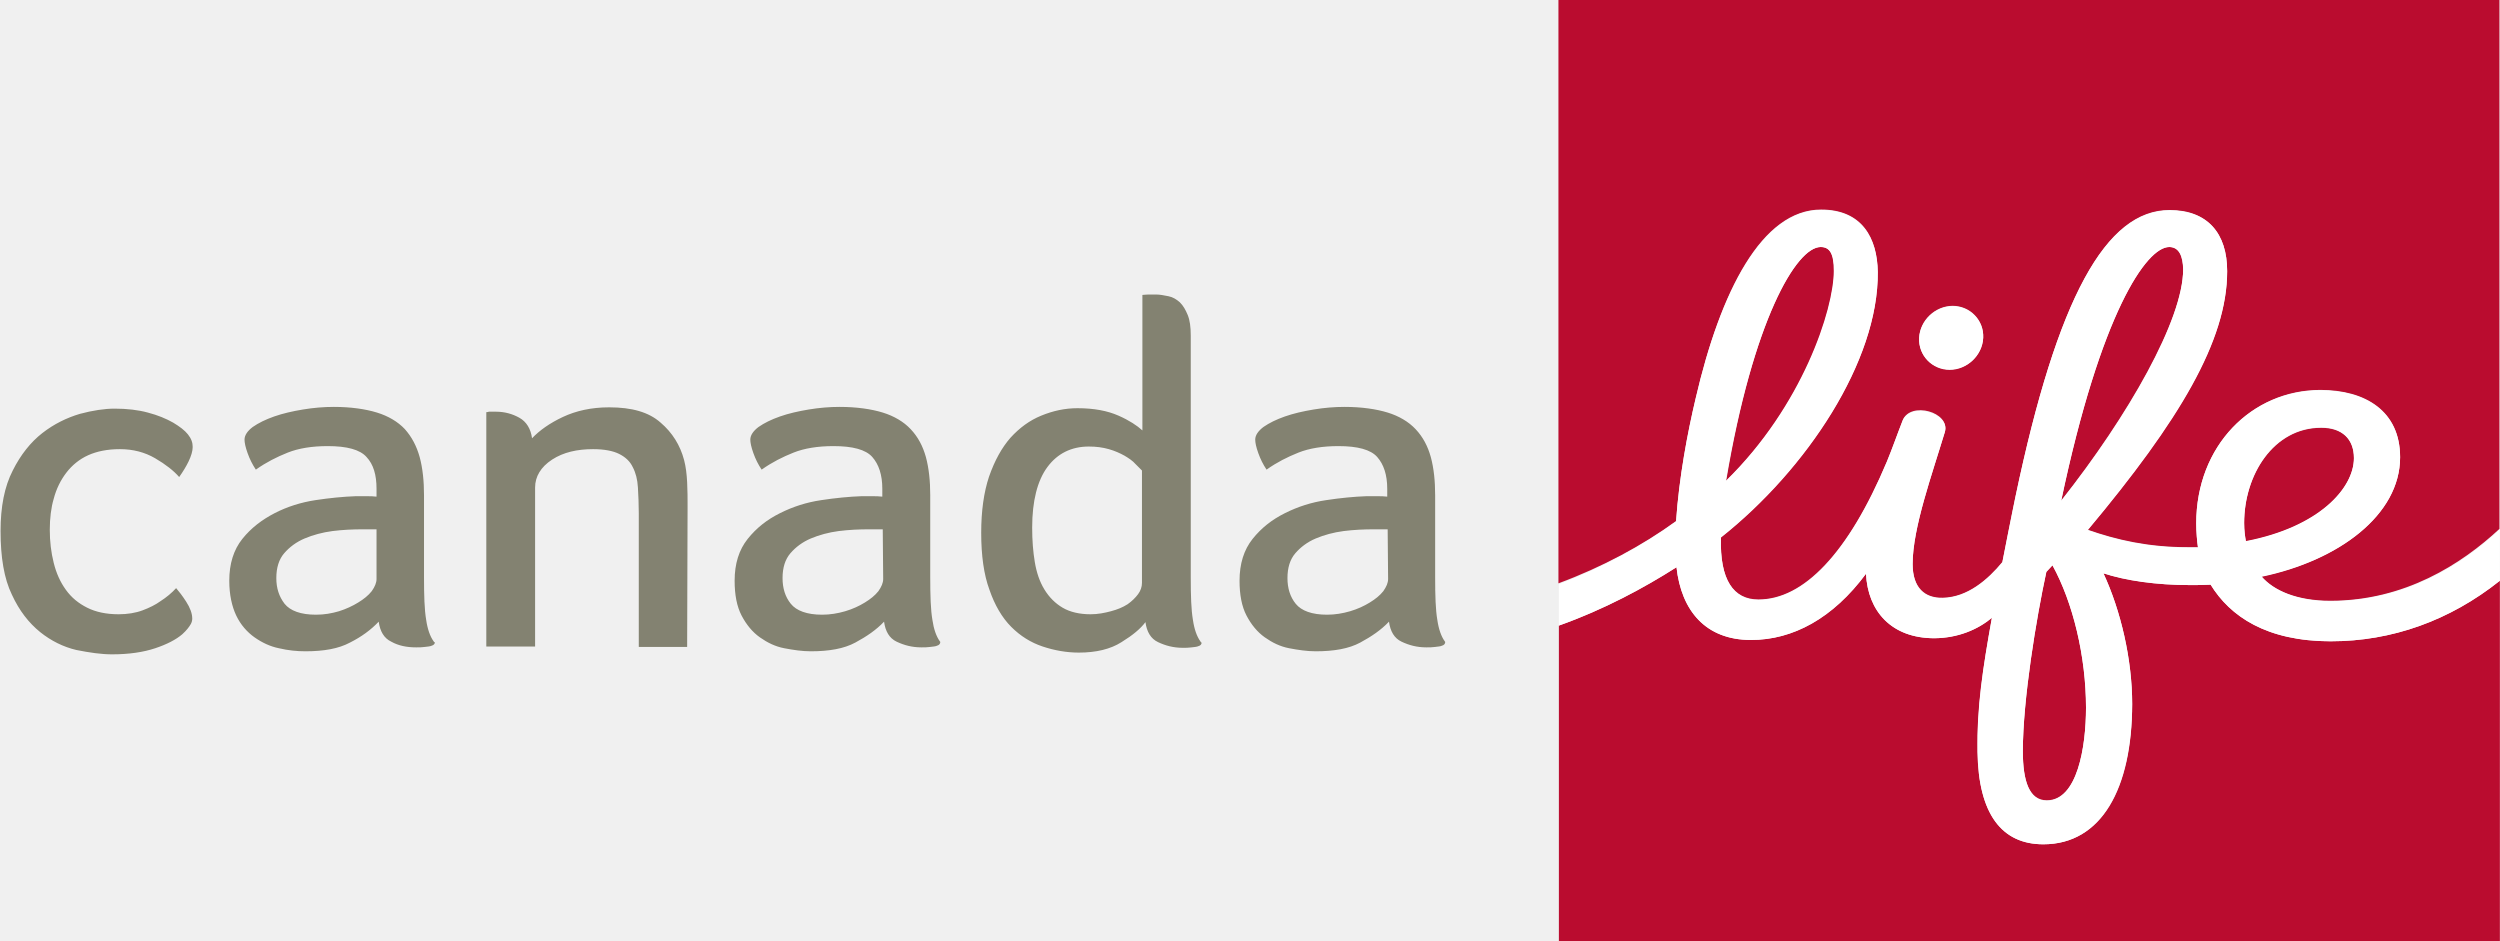
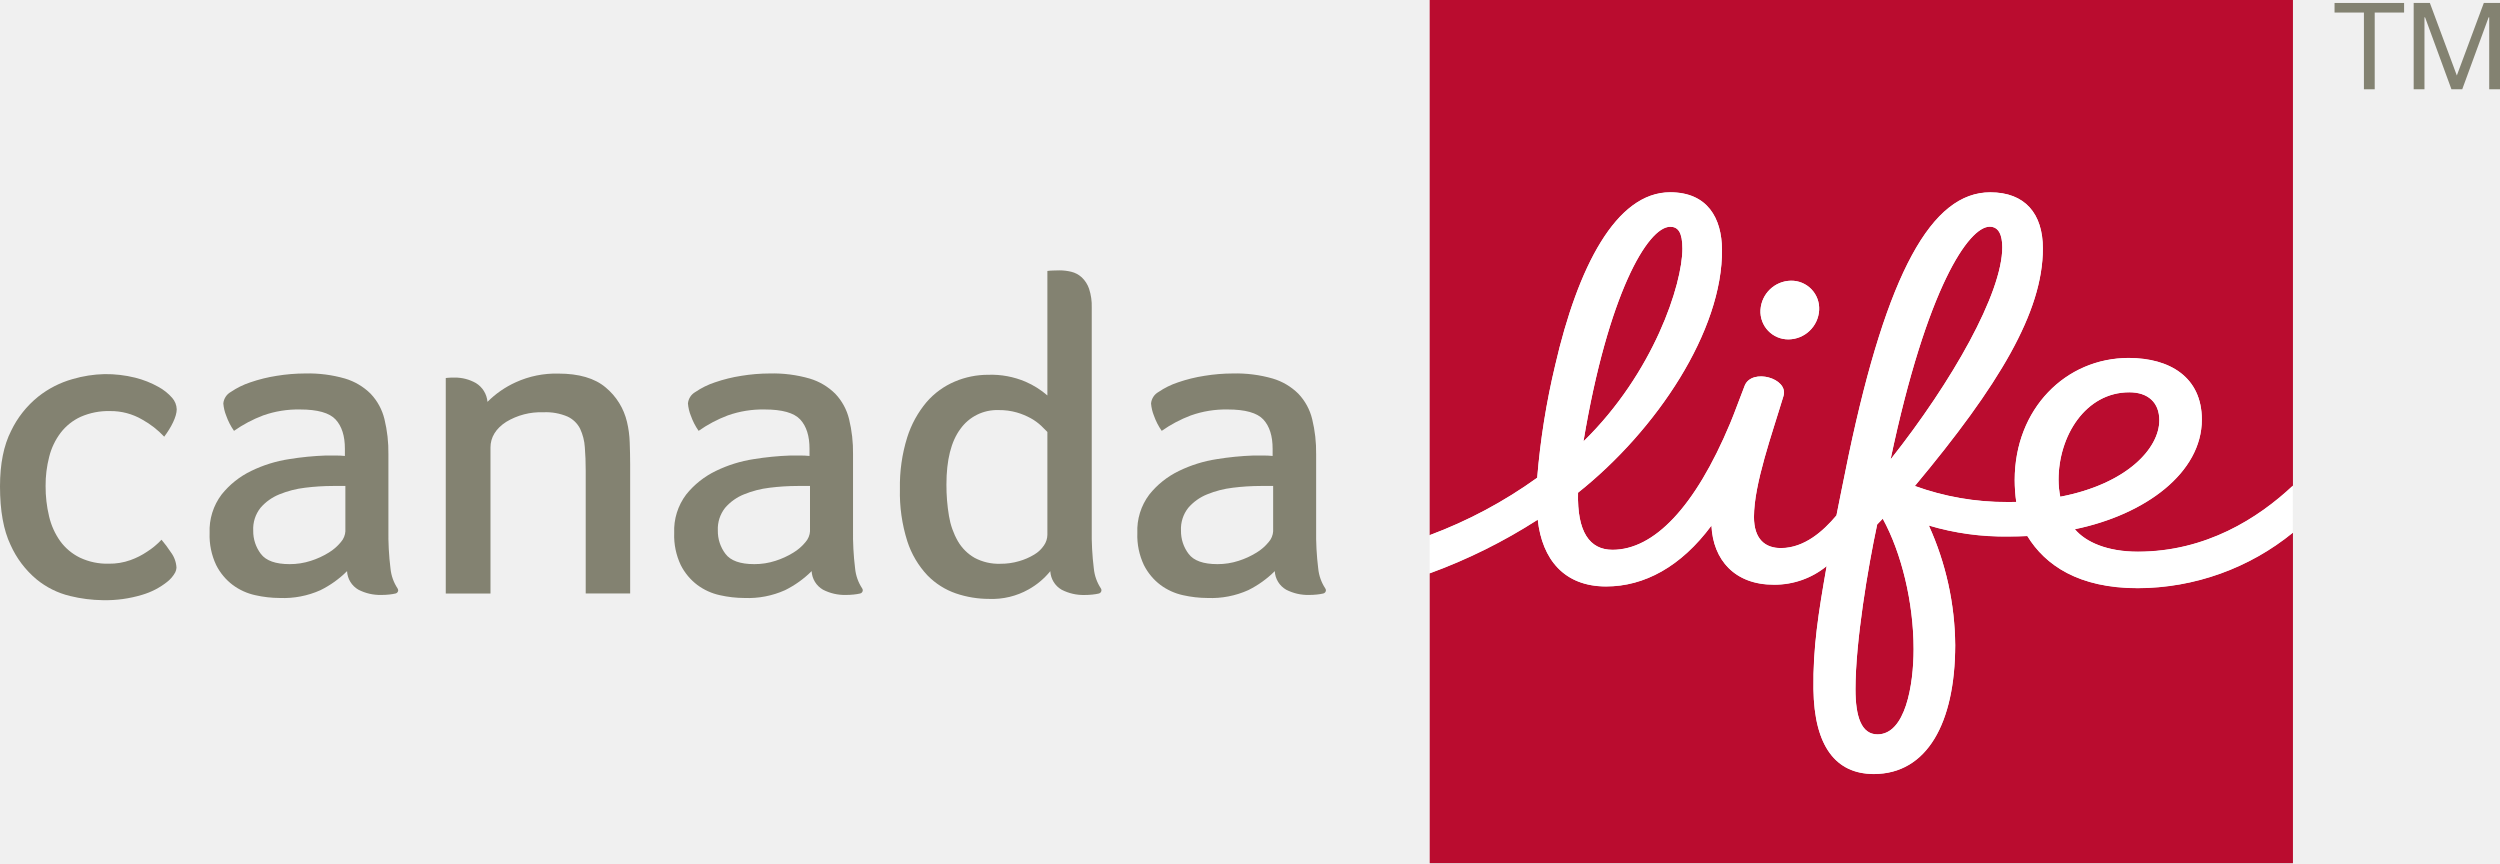
- <svg xmlns="http://www.w3.org/2000/svg" height="941" viewBox="0 0 573.8 216" width="2500">
-   <path d="m0 0h573.8v216h-573.8z" fill="none" />
-   <g fill="#ba0c2f">
-     <path d="m532.8 98.2c-11 0-17.7 10.9-17.7 21.9 0 1.7.2 3 .4 4.2 16.7-3.2 24.8-12.1 24.8-19.1 0-4.5-2.8-7-7.5-7z" />
-     <path d="m384.7 119.6c.7-10.1 2.6-20.2 4.5-28.2 5.7-24.6 15.2-43.3 28.8-43.3 9.4 0 12.9 6.5 13 14.3.2 20.4-16.3 45.2-36 60.9-.3 9.8 2.9 14.3 8.6 14.3 10.3 0 20.6-10.5 29.5-31.7 1.2-2.9 2.4-6.2 3.6-9.4 1.8-4.5 11-1.9 9.7 2.6-2.8 9.5-7.4 22-7.4 30.3 0 5.5 2.8 7.9 6.9 7.8 5.7-.1 10.4-4.2 13.7-8.2 0 0 2.3-11.8 3-15 9.7-45.9 20.8-65.8 35.4-65.8 8.7 0 13.2 5.4 13.2 14 0 15.9-11 34.2-32 59.4 6.6 2.3 13.8 4 23 4h2.3c-.2-1.3-.4-3.6-.4-5.5 0-17.8 12.8-30.6 28.5-30.6 10.3 0 18.3 4.8 18.3 15.4 0 13.3-14.1 23.8-31.8 27.4 2.8 3.3 8.2 5.6 15.8 5.6 17 0 30.1-8.4 38.8-16.5v-121.4h-216v133.9c10-3.7 19.3-8.7 27-14.3zm63.5-49.4c4 0 7.2 3.3 7 7.3s-3.6 7.3-7.7 7.3-7.2-3.3-7-7.3 3.7-7.3 7.7-7.3z" />
-     <path d="m497.9 56.7c-5.2 0-15.7 15-24.8 58.2 15.4-19.5 28-41.6 28-53.1-.1-2.9-.9-5.1-3.2-5.1zm37.1 90.5c-14.8 0-23.2-5.8-27.6-13-1.5.1-3.2.1-4.7.1-7.8 0-14.9-1.1-19.9-2.7 4 8.6 6.6 19.8 6.6 30 0 19.4-7 32.2-20.4 32.2-9.5 0-14.9-6.9-15.1-21.2-.1-10.4 1.2-19.1 3.3-30.8-3.2 2.7-7.8 4.6-13.2 4.7-9.8 0-15.3-6.2-15.7-14.8-7.6 10.3-16.8 15.2-26.4 15.2-10.4 0-16-6.7-17.1-16.7-7.5 4.8-16.6 9.7-27 13.4v72.4h216v-82.7c-11.6 9.2-24.9 13.9-38.8 13.9zm-117.1-90.5c-5.6 0-15.5 16.8-21.7 53.7 17.6-17.1 24.8-39.3 24.8-48.2 0-4.1-1.1-5.5-3.1-5.5z" />
-     <path d="m469.7 131.2c-2.3 10.6-5.4 29.4-5.4 41.2 0 6.9 1.5 11.3 5.5 11.3 7 0 9-12.2 9-21.3 0-11.8-3-24.1-7.7-32.7z" />
-   </g>
-   <path d="m11.4 121.6c0 2.7.3 5.2.9 7.6s1.5 4.4 2.8 6.2 2.9 3.1 4.9 4.1 4.4 1.5 7.2 1.5c2 0 3.9-.3 5.5-.9s3-1.3 4.1-2.1c1.4-.9 2.6-1.9 3.6-3 .6.7 1.4 1.7 2.3 3.1s1.4 2.7 1.4 3.9c0 .4-.1.8-.3 1.2-.4.7-1 1.5-2 2.4-1.4 1.2-3.5 2.3-6.2 3.2s-6 1.4-9.9 1.4c-2.5 0-5.2-.4-8.2-1-3-.7-5.8-2.1-8.3-4.1-2.6-2.1-4.8-4.9-6.5-8.6-1.8-3.7-2.6-8.6-2.6-14.6 0-5.6.9-10.2 2.8-13.9 1.8-3.6 4.1-6.5 6.8-8.6s5.6-3.5 8.6-4.4c3-.8 5.7-1.2 8-1.2 2.8 0 5.4.3 7.6.9 2.3.6 4.2 1.4 5.8 2.3 1.5.9 2.7 1.8 3.4 2.7.8 1 1.1 1.9 1.1 2.9 0 1.9-1.4 4.5-3.1 6.9-1.2-1.4-3.1-2.9-5.5-4.3s-5.1-2.1-8.1-2.1c-2.9 0-5.3.5-7.3 1.4s-3.7 2.3-5 4-2.3 3.7-2.9 6c-.6 2-.9 4.5-.9 7.1zm88.1 25.6c-.8-1.1-1.4-2.8-1.7-4.9-.4-2.3-.5-5.6-.5-9.8v-18.8c0-3.3-.3-6.2-1-8.8-.7-2.5-1.8-4.6-3.4-6.4-1.6-1.7-3.8-3-6.4-3.8s-6-1.3-9.9-1.3c-2.3 0-4.7.2-7.1.6s-4.6.9-6.6 1.6-3.6 1.5-4.9 2.4c-1.2.9-1.9 1.9-1.9 2.9 0 .7.2 1.7.7 3.1s1.1 2.6 1.9 3.8c2.4-1.7 4.8-2.9 7.3-3.9s5.6-1.5 9.2-1.5c4.4 0 7.4.8 8.9 2.5 1.6 1.7 2.3 4.1 2.3 7.3v1.8c-.7-.1-1.5-.1-2.4-.1h-2.4c-2.8.1-5.9.4-9.2.9s-6.5 1.5-9.4 3-5.4 3.4-7.4 5.9-3 5.7-3 9.6c0 3.2.6 5.9 1.6 8s2.5 3.8 4.2 5 3.6 2.1 5.6 2.5c2.1.5 4.1.7 6.1.7 4.2 0 7.6-.6 10.2-2 2.6-1.3 4.8-2.9 6.6-4.8.3 2.2 1.2 3.8 2.9 4.6 1.6.9 3.5 1.3 5.7 1.3.7 0 1.3 0 2-.1s1.2-.1 1.6-.3c.4-.1.7-.4.7-.8-.2.1-.2-.1-.3-.2zm-13.1-14.3c0 .9-.4 1.8-1.1 2.8-.8 1-1.8 1.8-3.1 2.6s-2.8 1.5-4.4 2c-1.7.5-3.4.8-5.3.8-3.5 0-5.9-.9-7.2-2.5-1.3-1.7-1.9-3.6-1.9-5.9 0-2.4.6-4.3 1.8-5.7s2.8-2.6 4.7-3.4 4.1-1.4 6.4-1.7c2.4-.3 4.7-.4 7-.4h3.1zm71.3 15.6h-11.1v-30.7c0-2.1-.1-4.1-.2-5.9s-.5-3.4-1.2-4.7c-.6-1.3-1.7-2.3-3.1-3s-3.4-1.1-6-1.1c-3.6 0-6.8.7-9.4 2.4s-3.9 3.9-3.9 6.4v36.5h-11.2v-53.8c.2 0 .4 0 .6-.1h1.6c2 0 3.8.5 5.4 1.4s2.6 2.5 2.9 4.7c1.7-1.8 4.1-3.5 7.1-4.9s6.5-2.2 10.6-2.2c5.2 0 9.1 1.1 11.8 3.5 2.7 2.3 4.5 5.2 5.4 8.6.4 1.5.6 3.2.7 5.1s.1 3.7.1 5.5zm58-1.3c-.8-1.1-1.4-2.8-1.7-4.9-.4-2.3-.5-5.6-.5-9.8v-18.8c0-3.3-.3-6.2-1-8.8-.7-2.5-1.8-4.6-3.5-6.4-1.6-1.7-3.8-3-6.4-3.8s-6-1.3-9.9-1.3c-2.3 0-4.7.2-7.1.6s-4.6.9-6.6 1.6-3.6 1.5-4.9 2.4c-1.2.9-1.9 1.9-1.9 2.9 0 .7.2 1.7.7 3.1s1.1 2.6 1.9 3.8c2.4-1.7 4.8-2.9 7.3-3.9s5.6-1.5 9.2-1.5c4.4 0 7.4.8 8.9 2.5s2.3 4.1 2.3 7.3v1.8c-.7-.1-1.5-.1-2.4-.1h-2.4c-2.8.1-5.9.4-9.2.9-3.4.5-6.5 1.5-9.5 3s-5.4 3.4-7.4 5.9-3 5.7-3 9.6c0 3.2.5 5.9 1.6 8s2.5 3.8 4.2 5 3.5 2.1 5.6 2.5 4.1.7 6.1.7c4.2 0 7.6-.6 10.2-2s4.8-2.9 6.6-4.8c.3 2.2 1.2 3.8 2.9 4.6s3.5 1.3 5.7 1.3c.7 0 1.3 0 2-.1s1.2-.1 1.6-.3c.4-.1.7-.4.7-.8.1.1 0-.1-.1-.2zm-13-14.3c0 .9-.4 1.8-1.1 2.8-.8 1-1.8 1.8-3.1 2.6s-2.8 1.5-4.5 2-3.5.8-5.3.8c-3.5 0-5.9-.9-7.2-2.5s-1.9-3.6-1.9-5.9c0-2.4.6-4.3 1.8-5.7s2.8-2.6 4.7-3.4 4.1-1.4 6.4-1.7c2.4-.3 4.7-.4 7-.4h3.1zm72.8 14.3c-.8-1.1-1.4-2.8-1.7-4.9-.4-2.3-.5-5.6-.5-9.8v-55.5c0-1.9-.2-3.5-.7-4.7s-1-2.1-1.8-2.9c-.8-.7-1.6-1.2-2.6-1.4s-2-.4-2.9-.4h-1.7c-.6 0-1.1.1-1.4.1v31.1c-1.2-1.1-3-2.3-5.5-3.4s-5.6-1.7-9.4-1.7c-2.9 0-5.6.6-8.3 1.7s-5 2.8-7.1 5.1c-2 2.3-3.6 5.2-4.9 8.9-1.2 3.6-1.8 7.9-1.8 12.9 0 5.2.6 9.6 1.9 13.1 1.2 3.5 2.9 6.4 5 8.5s4.5 3.6 7.2 4.5 5.5 1.4 8.3 1.4c4 0 7.3-.8 9.8-2.4 2.6-1.6 4.4-3.1 5.5-4.6.3 2.2 1.2 3.8 2.9 4.6s3.5 1.3 5.7 1.3c.7 0 1.3 0 2-.1s1.2-.1 1.6-.3c.4-.1.7-.4.7-.8-.2 0-.2-.2-.3-.3zm-13.4-13.4c0 .9-.3 1.8-.9 2.6s-1.4 1.6-2.4 2.3c-1.1.7-2.3 1.2-3.8 1.6s-3 .7-4.7.7c-2.5 0-4.7-.5-6.4-1.5s-3.1-2.4-4.2-4.2-1.8-3.9-2.2-6.3-.6-5-.6-7.9c0-6.1 1.2-10.8 3.5-13.9s5.5-4.7 9.5-4.7c1.7 0 3.2.2 4.6.6s2.5.9 3.6 1.5c1 .6 1.9 1.2 2.5 1.9l1.5 1.5zm69.5 13.4c-.8-1.1-1.4-2.8-1.7-4.9-.4-2.3-.5-5.6-.5-9.8v-18.8c0-3.3-.3-6.2-1-8.8-.7-2.5-1.8-4.6-3.5-6.4-1.6-1.7-3.8-3-6.4-3.8s-6-1.3-9.9-1.3c-2.3 0-4.7.2-7.1.6s-4.6.9-6.6 1.6-3.6 1.5-4.9 2.4c-1.2.9-1.9 1.9-1.9 2.9 0 .7.2 1.7.7 3.1s1.1 2.6 1.9 3.8c2.4-1.7 4.8-2.9 7.3-3.9s5.6-1.5 9.2-1.5c4.4 0 7.4.8 8.9 2.5s2.3 4.1 2.3 7.3v1.8c-.7-.1-1.5-.1-2.4-.1h-2.4c-2.8.1-5.9.4-9.2.9-3.4.5-6.5 1.5-9.5 3s-5.4 3.4-7.4 5.9-3 5.7-3 9.6c0 3.2.5 5.9 1.6 8s2.5 3.8 4.2 5 3.5 2.1 5.6 2.5 4.1.7 6.1.7c4.2 0 7.6-.6 10.2-2s4.8-2.9 6.6-4.8c.3 2.2 1.2 3.8 2.9 4.6s3.5 1.3 5.7 1.3c.7 0 1.3 0 2-.1s1.2-.1 1.6-.3c.4-.1.7-.4.7-.8.1.1 0-.1-.1-.2zm-13-14.3c0 .9-.4 1.8-1.1 2.8-.8 1-1.8 1.8-3.1 2.6s-2.8 1.5-4.5 2-3.5.8-5.3.8c-3.5 0-5.9-.9-7.2-2.5s-1.9-3.6-1.9-5.9c0-2.4.6-4.3 1.8-5.7s2.8-2.6 4.7-3.4 4.1-1.4 6.4-1.7c2.4-.3 4.7-.4 7-.4h3.1z" fill="#838271" />
-   <g fill="#fff">
-     <path d="m447.5 84.9c4 0 7.5-3.3 7.7-7.3s-3-7.3-7-7.3-7.5 3.3-7.7 7.3 3 7.3 7 7.3z" />
-     <path d="m534.9 138c-7.6 0-13-2.4-15.8-5.6 17.7-3.7 31.8-14.2 31.8-27.4 0-10.6-8-15.4-18.3-15.4-15.8 0-28.5 12.7-28.5 30.6 0 1.9.2 4.2.4 5.5h-2.3c-9.2 0-16.5-1.7-23-4 21.1-25.2 32-43.5 32-59.4 0-8.7-4.4-14-13.2-14-14.6 0-25.8 19.9-35.4 65.8-.7 3.3-3 15-3 15-3.3 4-8 8.1-13.7 8.2-4.1.1-6.9-2.2-6.9-7.8 0-8.3 4.5-20.8 7.4-30.3 1.3-4.4-7.9-7-9.7-2.6-1.3 3.2-2.4 6.5-3.6 9.4-8.9 21.2-19.1 31.7-29.5 31.7-5.7 0-8.9-4.5-8.6-14.3 19.7-15.6 36.2-40.5 36-60.9-.1-7.7-3.6-14.3-13-14.3-13.5 0-23.1 18.7-28.8 43.3-1.9 8-3.8 18.1-4.5 28.2-7.7 5.6-16.9 10.6-26.9 14.4v9.5c10.4-3.7 19.6-8.7 27-13.4 1.1 10 6.7 16.7 17.1 16.7 9.6 0 18.8-5 26.4-15.2.4 8.6 5.8 14.8 15.7 14.8 5.4 0 10-2 13.2-4.7-2.1 11.7-3.5 20.4-3.3 30.8.2 14.3 5.6 21.2 15.1 21.2 13.3 0 20.3-12.8 20.4-32.2 0-10.2-2.6-21.4-6.6-30 5.1 1.7 12.1 2.7 19.9 2.7 1.6 0 3.3 0 4.7-.1 4.5 7.3 12.8 13 27.6 13 14 0 27.3-4.7 38.8-13.9v-11.8c-8.7 8.2-21.8 16.5-38.9 16.5zm-117-81.3c2 0 3 1.4 3 5.5 0 8.8-7.2 31-24.8 48.2 6.3-36.9 16.2-53.7 21.8-53.7zm80 0c2.3 0 3.2 2.1 3.2 5.2 0 11.5-12.5 33.6-28 53.1 9.1-43.2 19.6-58.3 24.8-58.3zm-28.1 127.1c-4 0-5.5-4.4-5.5-11.3 0-11.9 3.1-30.6 5.4-41.2l1.4-1.5c4.7 8.5 7.7 20.9 7.7 32.7 0 9-2 21.3-9 21.3zm45.3-63.8c0-11 6.7-21.9 17.7-21.9 4.7 0 7.5 2.6 7.5 7 0 7-8.1 15.9-24.8 19.1-.2-1.1-.4-2.4-.4-4.2z" />
-   </g>
+ <svg xmlns="http://www.w3.org/2000/svg" viewBox="0 0 625.56 216" height="216" width="625.56">
+   <defs>
+     <style>.cls-1{fill:#ba0c2f;}.cls-2{fill:#838271;}.cls-3{fill:#fff;}</style>
+   </defs>
+   <path class="cls-1" d="M532.81,98.16c-10.97,0-17.71,10.93-17.71,21.89a22.75,22.75,0,0,0,.42,4.25c16.66-3.2,24.79-12.08,24.79-19.13C540.31,100.73,537.51,98.16,532.81,98.16Z" />
+   <path class="cls-1" d="M384.65,119.57a186.679,186.679,0,0,1,4.5-28.16c5.66-24.56,15.24-43.27,28.76-43.27,9.41,0,12.9,6.53,12.98,14.26.21,20.36-16.34,45.25-36.02,60.9-.26,9.78,2.88,14.3,8.62,14.3,10.31,0,20.6-10.51,29.45-31.67,1.21-2.89,2.36-6.21,3.63-9.4,1.77-4.46,11.03-1.88,9.71,2.56-2.84,9.47-7.39,22.01-7.39,30.29,0,5.54,2.79,7.85,6.9,7.79,5.71-.08,10.39-4.18,13.74-8.17,0,0,2.35-11.78,3.04-15.03,9.66-45.87,20.81-65.82,35.44-65.82,8.74,0,13.17,5.37,13.17,14.04,0,15.91-10.96,34.19-32.04,59.44a67.136,67.136,0,0,0,23.04,4.02c.54,0,1.82,0,2.34-.01a40.696,40.696,0,0,1-.39-5.48c0-17.84,12.77-30.56,28.52-30.56,10.3,0,18.31,4.82,18.31,15.41,0,13.26-14.06,23.77-31.78,27.43,2.76,3.28,8.18,5.63,15.76,5.63,17.01,0,30.12-8.35,38.81-16.48V0H357.74V133.93A114.331,114.331,0,0,0,384.65,119.57Zm63.53-49.33a6.962,6.962,0,0,1,7.01,7.34,7.757,7.757,0,0,1-7.67,7.34,6.962,6.962,0,0,1-7.01-7.34A7.778,7.778,0,0,1,448.18,70.24Z" />
+   <path class="cls-1" d="M497.87,56.72c-5.19,0-15.69,15.04-24.81,58.24,15.44-19.52,27.96-41.61,27.96-53.09C501.02,58.85,500.14,56.72,497.87,56.72Z" />
+   <path class="cls-1" d="M534.94,147.19c-14.82,0-23.17-5.75-27.64-13.04-1.45.07-3.17.11-4.73.11a66.278,66.278,0,0,1-19.92-2.74,73.749,73.749,0,0,1,6.6,29.99c-.05,19.42-7.04,32.18-20.37,32.18-9.5,0-14.91-6.93-15.1-21.24-.14-10.43,1.25-19.08,3.31-30.79a20.573,20.573,0,0,1-13.18,4.66c-9.8.04-15.26-6.2-15.65-14.79-7.63,10.28-16.8,15.23-26.37,15.23-10.43,0-16-6.7-17.1-16.71a135.986,135.986,0,0,1-27.04,13.43V216h216V133.3A61.754,61.754,0,0,1,534.94,147.19Z" />
+   <path class="cls-1" d="M417.93,56.74c-5.62,0-15.54,16.8-21.71,53.71,17.59-17.17,24.76-39.38,24.76-48.21C420.99,58.15,419.9,56.74,417.93,56.74Z" />
+   <path class="cls-1" d="M469.71,131.23c-2.29,10.63-5.43,29.35-5.43,41.24,0,6.91,1.5,11.29,5.51,11.29,6.96,0,9.03-12.25,9.03-21.31,0-11.75-3.04-24.12-7.72-32.67Z" />
+   <path class="cls-2" d="M11.41,121.61a31.85,31.85,0,0,0,.87,7.59,17.573,17.573,0,0,0,2.76,6.17,13.371,13.371,0,0,0,4.92,4.15,15.93,15.93,0,0,0,7.25,1.53,15.42,15.42,0,0,0,5.47-.91,18.622,18.622,0,0,0,4.12-2.09,18.115,18.115,0,0,0,3.61-3,31.22,31.22,0,0,1,2.33,3.12,7.034,7.034,0,0,1,1.42,3.88,3.093,3.093,0,0,1-.31,1.17,7.613,7.613,0,0,1-2.04,2.39,18.253,18.253,0,0,1-6.22,3.22,31.482,31.482,0,0,1-9.86,1.35,36.157,36.157,0,0,1-8.22-1.05,20.949,20.949,0,0,1-8.35-4.15,23.945,23.945,0,0,1-6.52-8.63Q0,130.815,0,121.72q0-8.43,2.77-13.89a24.727,24.727,0,0,1,6.8-8.59,24.456,24.456,0,0,1,8.58-4.38,30.845,30.845,0,0,1,8.01-1.25,30.548,30.548,0,0,1,7.65.89,23.462,23.462,0,0,1,5.82,2.3,12.526,12.526,0,0,1,3.44,2.74,4.53,4.53,0,0,1,1.15,2.87c0,1.85-1.39,4.55-3.13,6.86A22.286,22.286,0,0,0,35.61,105a15.56,15.56,0,0,0-8.05-2.14,17.223,17.223,0,0,0-7.34,1.42,13.312,13.312,0,0,0-5.02,3.98,16.563,16.563,0,0,0-2.88,6A28.299,28.299,0,0,0,11.41,121.61Z" />
+   <path class="cls-2" d="M99.45,147.19a10.952,10.952,0,0,1-1.74-4.94,70.07,70.07,0,0,1-.52-9.76V113.65a35.001,35.001,0,0,0-.99-8.77,14.019,14.019,0,0,0-3.45-6.35,15.25,15.25,0,0,0-6.43-3.81,33.006,33.006,0,0,0-9.94-1.27,44.968,44.968,0,0,0-7.15.59,38.37,38.37,0,0,0-6.62,1.64,19.634,19.634,0,0,0-4.86,2.4,3.687,3.687,0,0,0-1.87,2.87,10.345,10.345,0,0,0,.73,3.08,15.684,15.684,0,0,0,1.94,3.78,32.825,32.825,0,0,1,7.29-3.86,26.12,26.12,0,0,1,9.23-1.49q6.585,0,8.91,2.51,2.325,2.52,2.32,7.32v1.8a23.385,23.385,0,0,0-2.38-.11H81.54a73.059,73.059,0,0,0-9.23.91,33.054,33.054,0,0,0-9.45,2.95,21.311,21.311,0,0,0-7.41,5.9,14.946,14.946,0,0,0-3,9.64h0a17.26,17.26,0,0,0,1.64,8.01,14.277,14.277,0,0,0,4.16,4.99,14.732,14.732,0,0,0,5.62,2.55,28.303,28.303,0,0,0,6.15.7,22.556,22.556,0,0,0,10.18-1.96,25.254,25.254,0,0,0,6.64-4.76,5.679,5.679,0,0,0,2.85,4.65,11.874,11.874,0,0,0,5.7,1.31,17.909,17.909,0,0,0,1.97-.1,12.629,12.629,0,0,0,1.61-.26.846.846,0,0,0,.67-.83A1.224,1.224,0,0,0,99.45,147.19ZM86.43,132.88a4.534,4.534,0,0,1-1.13,2.76,11.748,11.748,0,0,1-3.06,2.65,20.074,20.074,0,0,1-4.45,2.04,16.961,16.961,0,0,1-5.31.83c-3.51,0-5.9-.85-7.19-2.54a9.401,9.401,0,0,1-1.93-5.86,8.522,8.522,0,0,1,1.82-5.69,12.282,12.282,0,0,1,4.72-3.37,24.611,24.611,0,0,1,6.44-1.66,57.09,57.09,0,0,1,6.97-.44h3.11v11.28Z" />
+   <path class="cls-2" d="M157.71,148.5H146.56V117.84q0-3.165-.22-5.9a12.957,12.957,0,0,0-1.19-4.68,6.704,6.704,0,0,0-3.13-3.02,13.722,13.722,0,0,0-6.03-1.08,16.795,16.795,0,0,0-9.36,2.42c-2.6,1.69-3.9,3.89-3.9,6.39v36.54H111.54v-53.92c.16-.02.36-.04.58-.06.19-.02.42-.03.68-.04s.57-.01.93-.01a10.571,10.571,0,0,1,5.35,1.37,6.112,6.112,0,0,1,2.9,4.7,23.966,23.966,0,0,1,7.1-4.91,24.249,24.249,0,0,1,10.62-2.16q7.74,0,11.84,3.46a15.917,15.917,0,0,1,5.35,8.64,25.38,25.38,0,0,1,.68,5.13c.07,1.88.11,3.71.11,5.47V148.5Z" />
+   <path class="cls-2" d="M215.71,147.19a10.952,10.952,0,0,1-1.74-4.94,70.071,70.071,0,0,1-.52-9.76V113.65a35.001,35.001,0,0,0-.99-8.77,14.019,14.019,0,0,0-3.45-6.35,15.25,15.25,0,0,0-6.43-3.81,33.006,33.006,0,0,0-9.94-1.27,44.968,44.968,0,0,0-7.15.59,38.37,38.37,0,0,0-6.62,1.64,19.634,19.634,0,0,0-4.86,2.4,3.687,3.687,0,0,0-1.87,2.87,10.344,10.344,0,0,0,.73,3.08,15.684,15.684,0,0,0,1.94,3.78,32.825,32.825,0,0,1,7.29-3.86,26.12,26.12,0,0,1,9.23-1.49q6.585,0,8.91,2.51,2.325,2.52,2.32,7.32v1.8a23.385,23.385,0,0,0-2.38-.11h-2.38a73.059,73.059,0,0,0-9.23.91,33.054,33.054,0,0,0-9.45,2.95,21.439,21.439,0,0,0-7.42,5.9,14.946,14.946,0,0,0-3,9.64h0a17.26,17.26,0,0,0,1.64,8.01,14.278,14.278,0,0,0,4.16,4.99,14.731,14.731,0,0,0,5.62,2.55,28.303,28.303,0,0,0,6.15.7,22.556,22.556,0,0,0,10.18-1.96,25.255,25.255,0,0,0,6.64-4.76,5.679,5.679,0,0,0,2.85,4.65,11.874,11.874,0,0,0,5.7,1.31,17.909,17.909,0,0,0,1.97-.1,12.627,12.627,0,0,0,1.61-.26.846.846,0,0,0,.67-.83A.892.892,0,0,0,215.71,147.19Zm-13.02-14.31a4.534,4.534,0,0,1-1.13,2.76,11.748,11.748,0,0,1-3.06,2.65,20.074,20.074,0,0,1-4.45,2.04,16.961,16.961,0,0,1-5.31.83c-3.51,0-5.9-.85-7.19-2.54a9.401,9.401,0,0,1-1.93-5.86,8.522,8.522,0,0,1,1.82-5.69,12.282,12.282,0,0,1,4.72-3.37,24.611,24.611,0,0,1,6.44-1.66,57.089,57.089,0,0,1,6.97-.44h3.11v11.28Z" />
+   <path class="cls-2" d="M275.44,147.19a10.952,10.952,0,0,1-1.74-4.94,70.071,70.071,0,0,1-.52-9.76V76.97a13.777,13.777,0,0,0-.67-4.72,7.063,7.063,0,0,0-1.83-2.85,5.956,5.956,0,0,0-2.63-1.4,12.676,12.676,0,0,0-2.89-.35c-.49,0-1.05.01-1.67.04a11.835,11.835,0,0,0-1.41.11V98.95a21.284,21.284,0,0,0-5.45-3.43,21.941,21.941,0,0,0-9.38-1.74,21.242,21.242,0,0,0-8.33,1.69,19.302,19.302,0,0,0-7.06,5.13,25.735,25.735,0,0,0-4.86,8.86,40.613,40.613,0,0,0-1.82,12.86,40.033,40.033,0,0,0,1.86,13.14,22.577,22.577,0,0,0,5,8.48,18.181,18.181,0,0,0,7.16,4.55,25.691,25.691,0,0,0,8.32,1.37,18.582,18.582,0,0,0,9.83-2.36,18.783,18.783,0,0,0,5.46-4.58,5.679,5.679,0,0,0,2.85,4.65,11.874,11.874,0,0,0,5.7,1.31,17.909,17.909,0,0,0,1.97-.1,12.629,12.629,0,0,0,1.61-.26.846.846,0,0,0,.67-.83A.816.816,0,0,0,275.44,147.19Zm-13.36-13.35a4.786,4.786,0,0,1-.85,2.63,7.63,7.63,0,0,1-2.44,2.3,15.408,15.408,0,0,1-3.77,1.64,16.17,16.17,0,0,1-4.72.66,12.757,12.757,0,0,1-6.42-1.48,11.369,11.369,0,0,1-4.19-4.16,18.71,18.71,0,0,1-2.23-6.3,46.004,46.004,0,0,1-.64-7.89q0-9.21,3.5-13.92a11.261,11.261,0,0,1,9.55-4.71,15.942,15.942,0,0,1,4.56.6,17.394,17.394,0,0,1,3.56,1.48,13.349,13.349,0,0,1,2.55,1.86c.62.61,1.13,1.12,1.54,1.54v25.75Z" />
+   <path class="cls-2" d="M331.59,147.19a10.952,10.952,0,0,1-1.74-4.94,70.069,70.069,0,0,1-.52-9.76V113.65a35.002,35.002,0,0,0-.99-8.77,14.019,14.019,0,0,0-3.45-6.35,15.25,15.25,0,0,0-6.43-3.81,33.006,33.006,0,0,0-9.94-1.27,44.968,44.968,0,0,0-7.15.59,38.37,38.37,0,0,0-6.62,1.64,19.634,19.634,0,0,0-4.86,2.4,3.687,3.687,0,0,0-1.87,2.87,10.344,10.344,0,0,0,.73,3.08,15.684,15.684,0,0,0,1.94,3.78,32.825,32.825,0,0,1,7.29-3.86,26.12,26.12,0,0,1,9.23-1.49q6.585,0,8.91,2.51,2.325,2.52,2.32,7.32v1.8a23.385,23.385,0,0,0-2.38-.11h-2.38a73.059,73.059,0,0,0-9.23.91,33.055,33.055,0,0,0-9.45,2.95,21.311,21.311,0,0,0-7.41,5.9,14.946,14.946,0,0,0-3,9.64h0a17.26,17.26,0,0,0,1.64,8.01,14.278,14.278,0,0,0,4.16,4.99,14.731,14.731,0,0,0,5.62,2.55,28.303,28.303,0,0,0,6.15.7,22.556,22.556,0,0,0,10.18-1.96,25.255,25.255,0,0,0,6.64-4.76,5.679,5.679,0,0,0,2.85,4.65,11.874,11.874,0,0,0,5.7,1.31,17.908,17.908,0,0,0,1.97-.1,12.627,12.627,0,0,0,1.61-.26.846.846,0,0,0,.67-.83A.991.991,0,0,0,331.59,147.19Zm-13.01-14.31a4.534,4.534,0,0,1-1.13,2.76,11.748,11.748,0,0,1-3.06,2.65,20.073,20.073,0,0,1-4.45,2.04,16.961,16.961,0,0,1-5.31.83c-3.51,0-5.9-.85-7.19-2.54a9.401,9.401,0,0,1-1.93-5.86,8.522,8.522,0,0,1,1.82-5.69,12.282,12.282,0,0,1,4.72-3.37,24.611,24.611,0,0,1,6.44-1.66,57.09,57.09,0,0,1,6.97-.44h3.11v11.28Z" />
+   <path class="cls-3" d="M447.53,84.92a7.757,7.757,0,0,0,7.67-7.34,6.968,6.968,0,0,0-7.01-7.34,7.757,7.757,0,0,0-7.67,7.34A6.962,6.962,0,0,0,447.53,84.92Z" />
+   <path class="cls-3" d="M534.93,138.03c-7.58,0-13-2.35-15.76-5.63,17.73-3.66,31.78-14.17,31.78-27.43,0-10.59-8.01-15.41-18.31-15.41-15.75,0-28.52,12.72-28.52,30.56a40.569,40.569,0,0,0,.39,5.48c-.53.01-1.8.01-2.34.01a67.137,67.137,0,0,1-23.04-4.02c21.08-25.25,32.04-43.52,32.04-59.44,0-8.68-4.44-14.04-13.17-14.04-14.62,0-25.78,19.94-35.44,65.82-.69,3.26-3.04,15.03-3.04,15.03-3.34,3.99-8.02,8.09-13.74,8.17-4.11.06-6.9-2.24-6.9-7.79,0-8.28,4.55-20.82,7.39-30.29,1.33-4.43-7.94-7.01-9.71-2.56-1.27,3.2-2.42,6.52-3.63,9.4-8.86,21.16-19.14,31.67-29.45,31.67-5.74,0-8.88-4.51-8.62-14.3,19.69-15.65,36.23-40.54,36.02-60.9-.08-7.73-3.57-14.26-12.98-14.26-13.52,0-23.1,18.71-28.76,43.27a186.679,186.679,0,0,0-4.5,28.16,114.523,114.523,0,0,1-26.91,14.37v9.54a136.529,136.529,0,0,0,27.04-13.43c1.1,10.01,6.67,16.71,17.1,16.71,9.57,0,18.75-4.95,26.37-15.23.39,8.6,5.85,14.83,15.65,14.79a20.518,20.518,0,0,0,13.18-4.66c-2.06,11.72-3.45,20.36-3.31,30.79.19,14.3,5.6,21.24,15.1,21.24,13.34,0,20.33-12.76,20.37-32.18a73.713,73.713,0,0,0-6.6-29.99,66.325,66.325,0,0,0,19.92,2.74c1.56,0,3.27-.04,4.73-.11,4.46,7.29,12.82,13.04,27.64,13.04a61.707,61.707,0,0,0,38.8-13.89v-11.76C565.04,129.67,551.94,138.03,534.93,138.03Zm-117-81.29c1.97,0,3.05,1.41,3.05,5.51,0,8.83-7.17,31.04-24.76,48.21C402.4,73.53,412.31,56.74,417.93,56.74Zm79.94-.02c2.27,0,3.15,2.12,3.15,5.16,0,11.48-12.52,33.56-27.96,53.09C482.18,71.77,492.68,56.72,497.87,56.72ZM469.8,183.76c-4.01,0-5.51-4.39-5.51-11.29,0-11.88,3.14-30.6,5.43-41.24l1.4-1.45c4.68,8.55,7.72,20.92,7.72,32.67C478.83,171.51,476.75,183.76,469.8,183.76Zm45.3-63.71c0-10.96,6.74-21.89,17.71-21.89,4.7,0,7.51,2.57,7.51,7.01,0,7.04-8.13,15.92-24.79,19.13A21.102,21.102,0,0,1,515.1,120.05Z" />
+   <polygon class="cls-2" points="621.51 0.74 614.76 18.89 608.01 0.74 603.96 0.74 603.96 22.34 606.66 22.34 606.66 4.34 606.81 4.34 613.41 22.34 616.11 22.34 622.71 4.34 622.86 4.34 622.86 22.34 625.56 22.34 625.56 0.74 621.51 0.74" />
+   <polygon class="cls-2" points="584.16 3.14 591.51 3.14 591.51 22.34 594.21 22.34 594.21 3.14 601.56 3.14 601.56 0.74 584.16 0.74 584.16 3.14" />
</svg>
